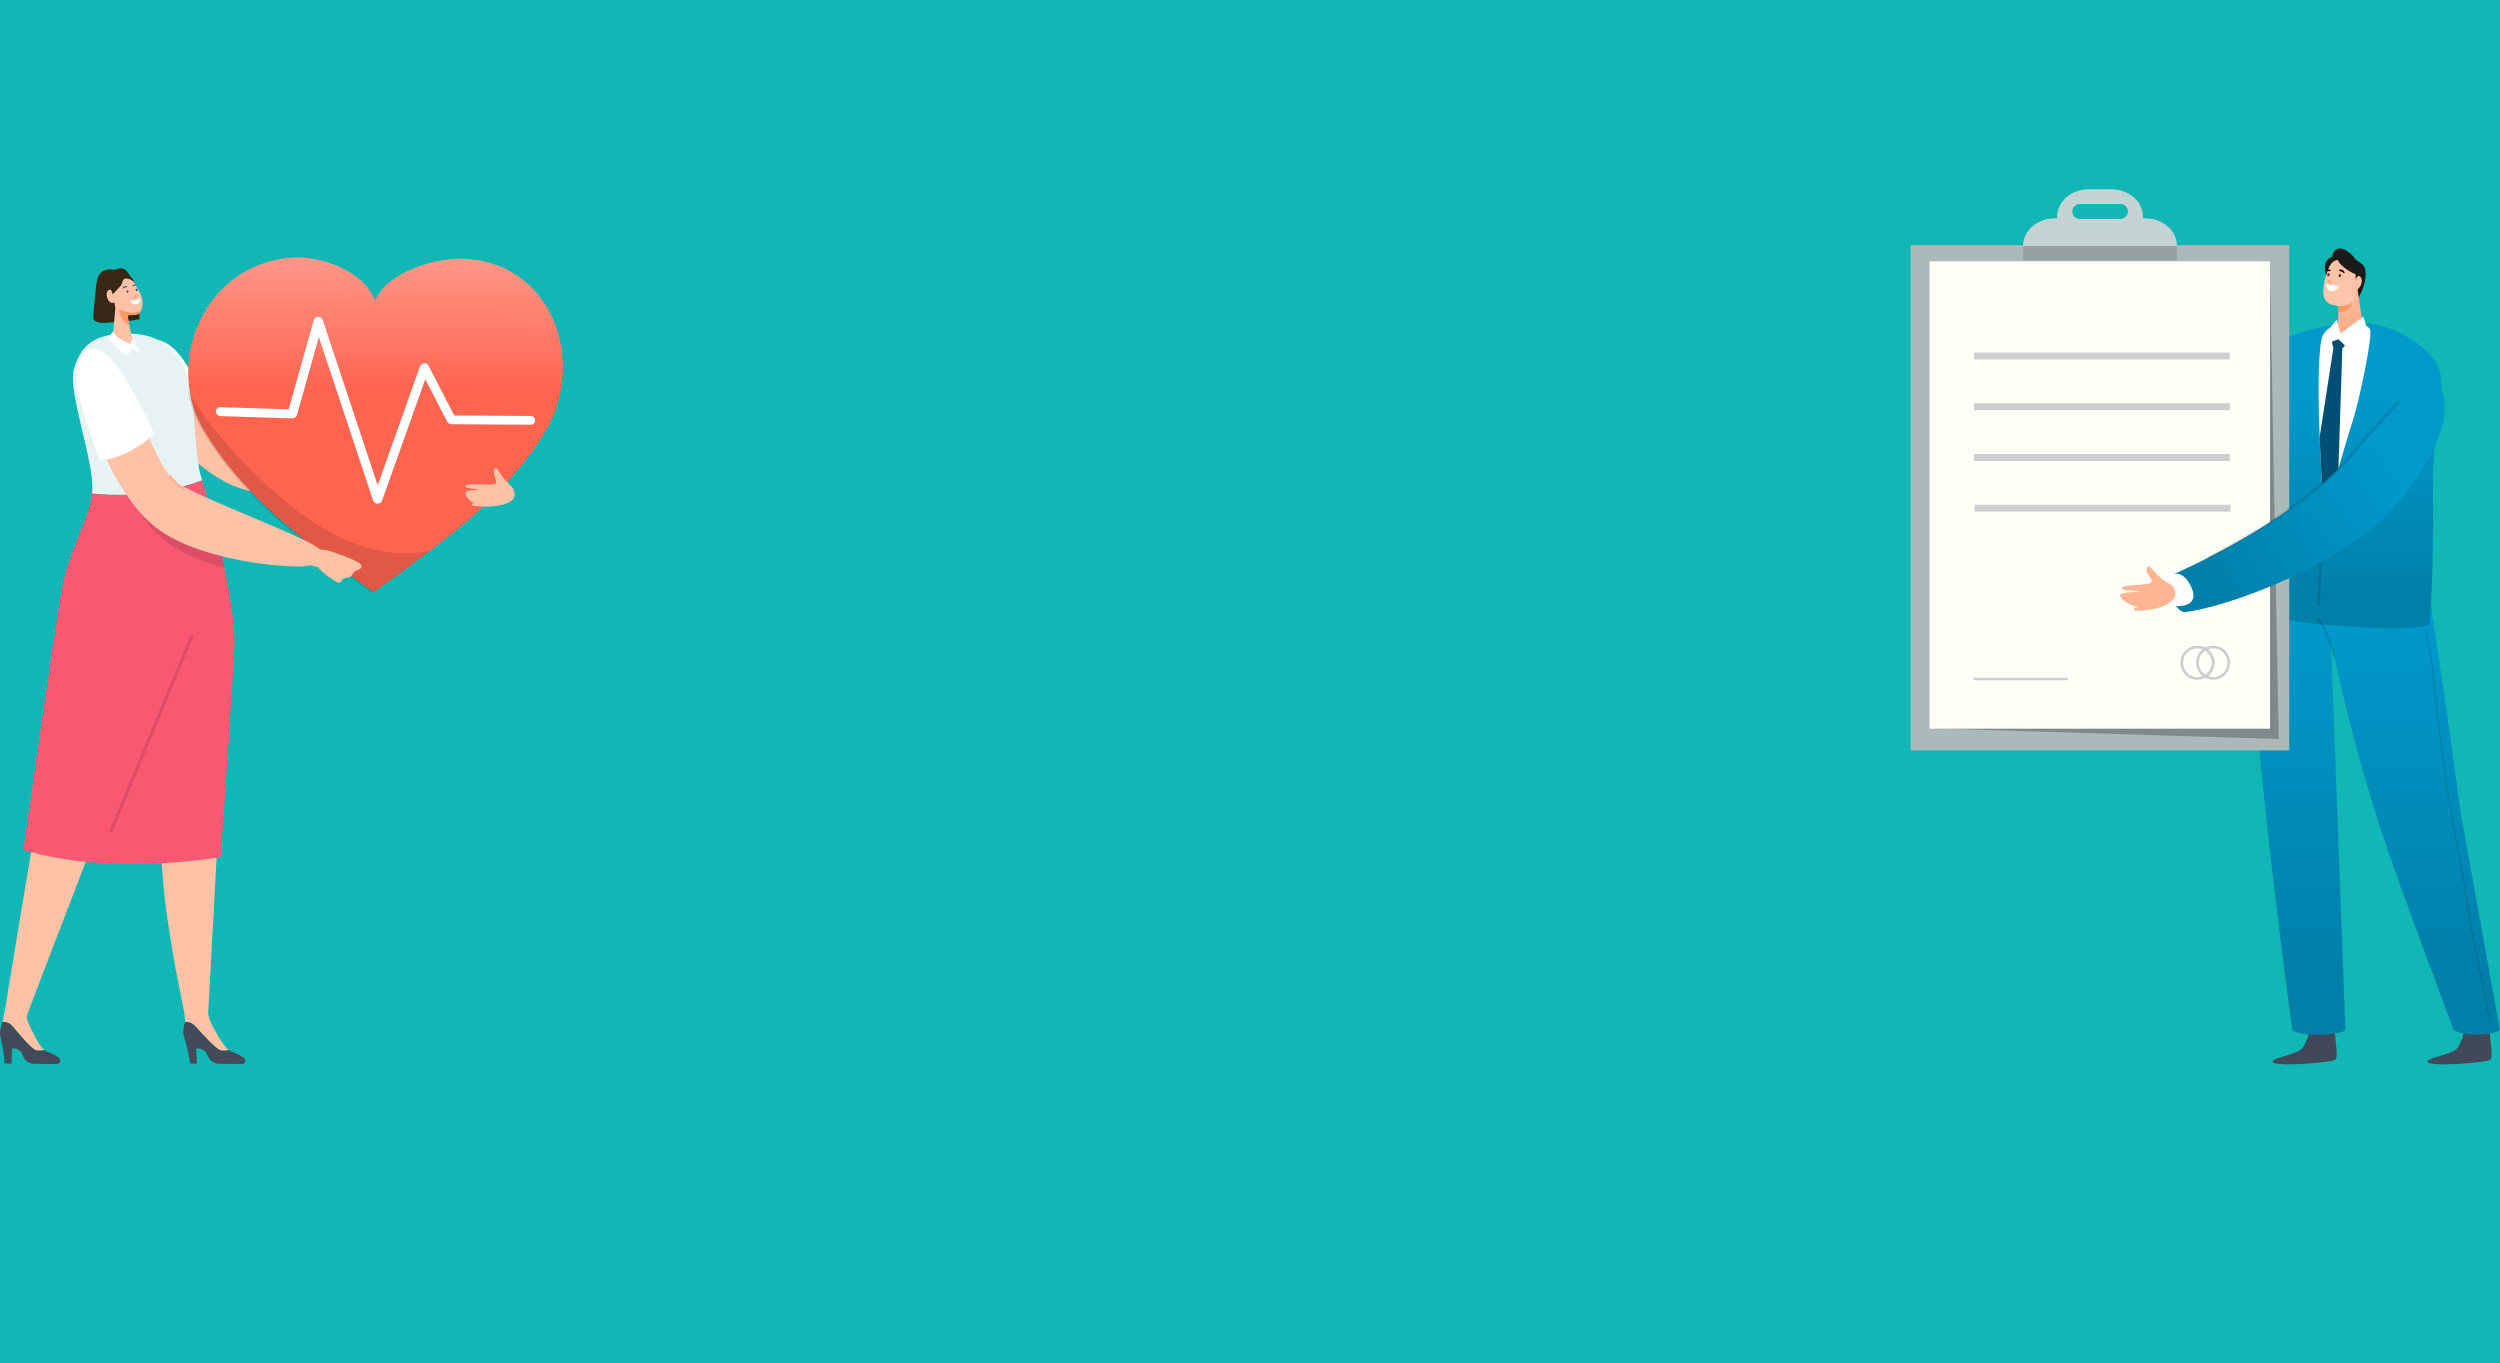
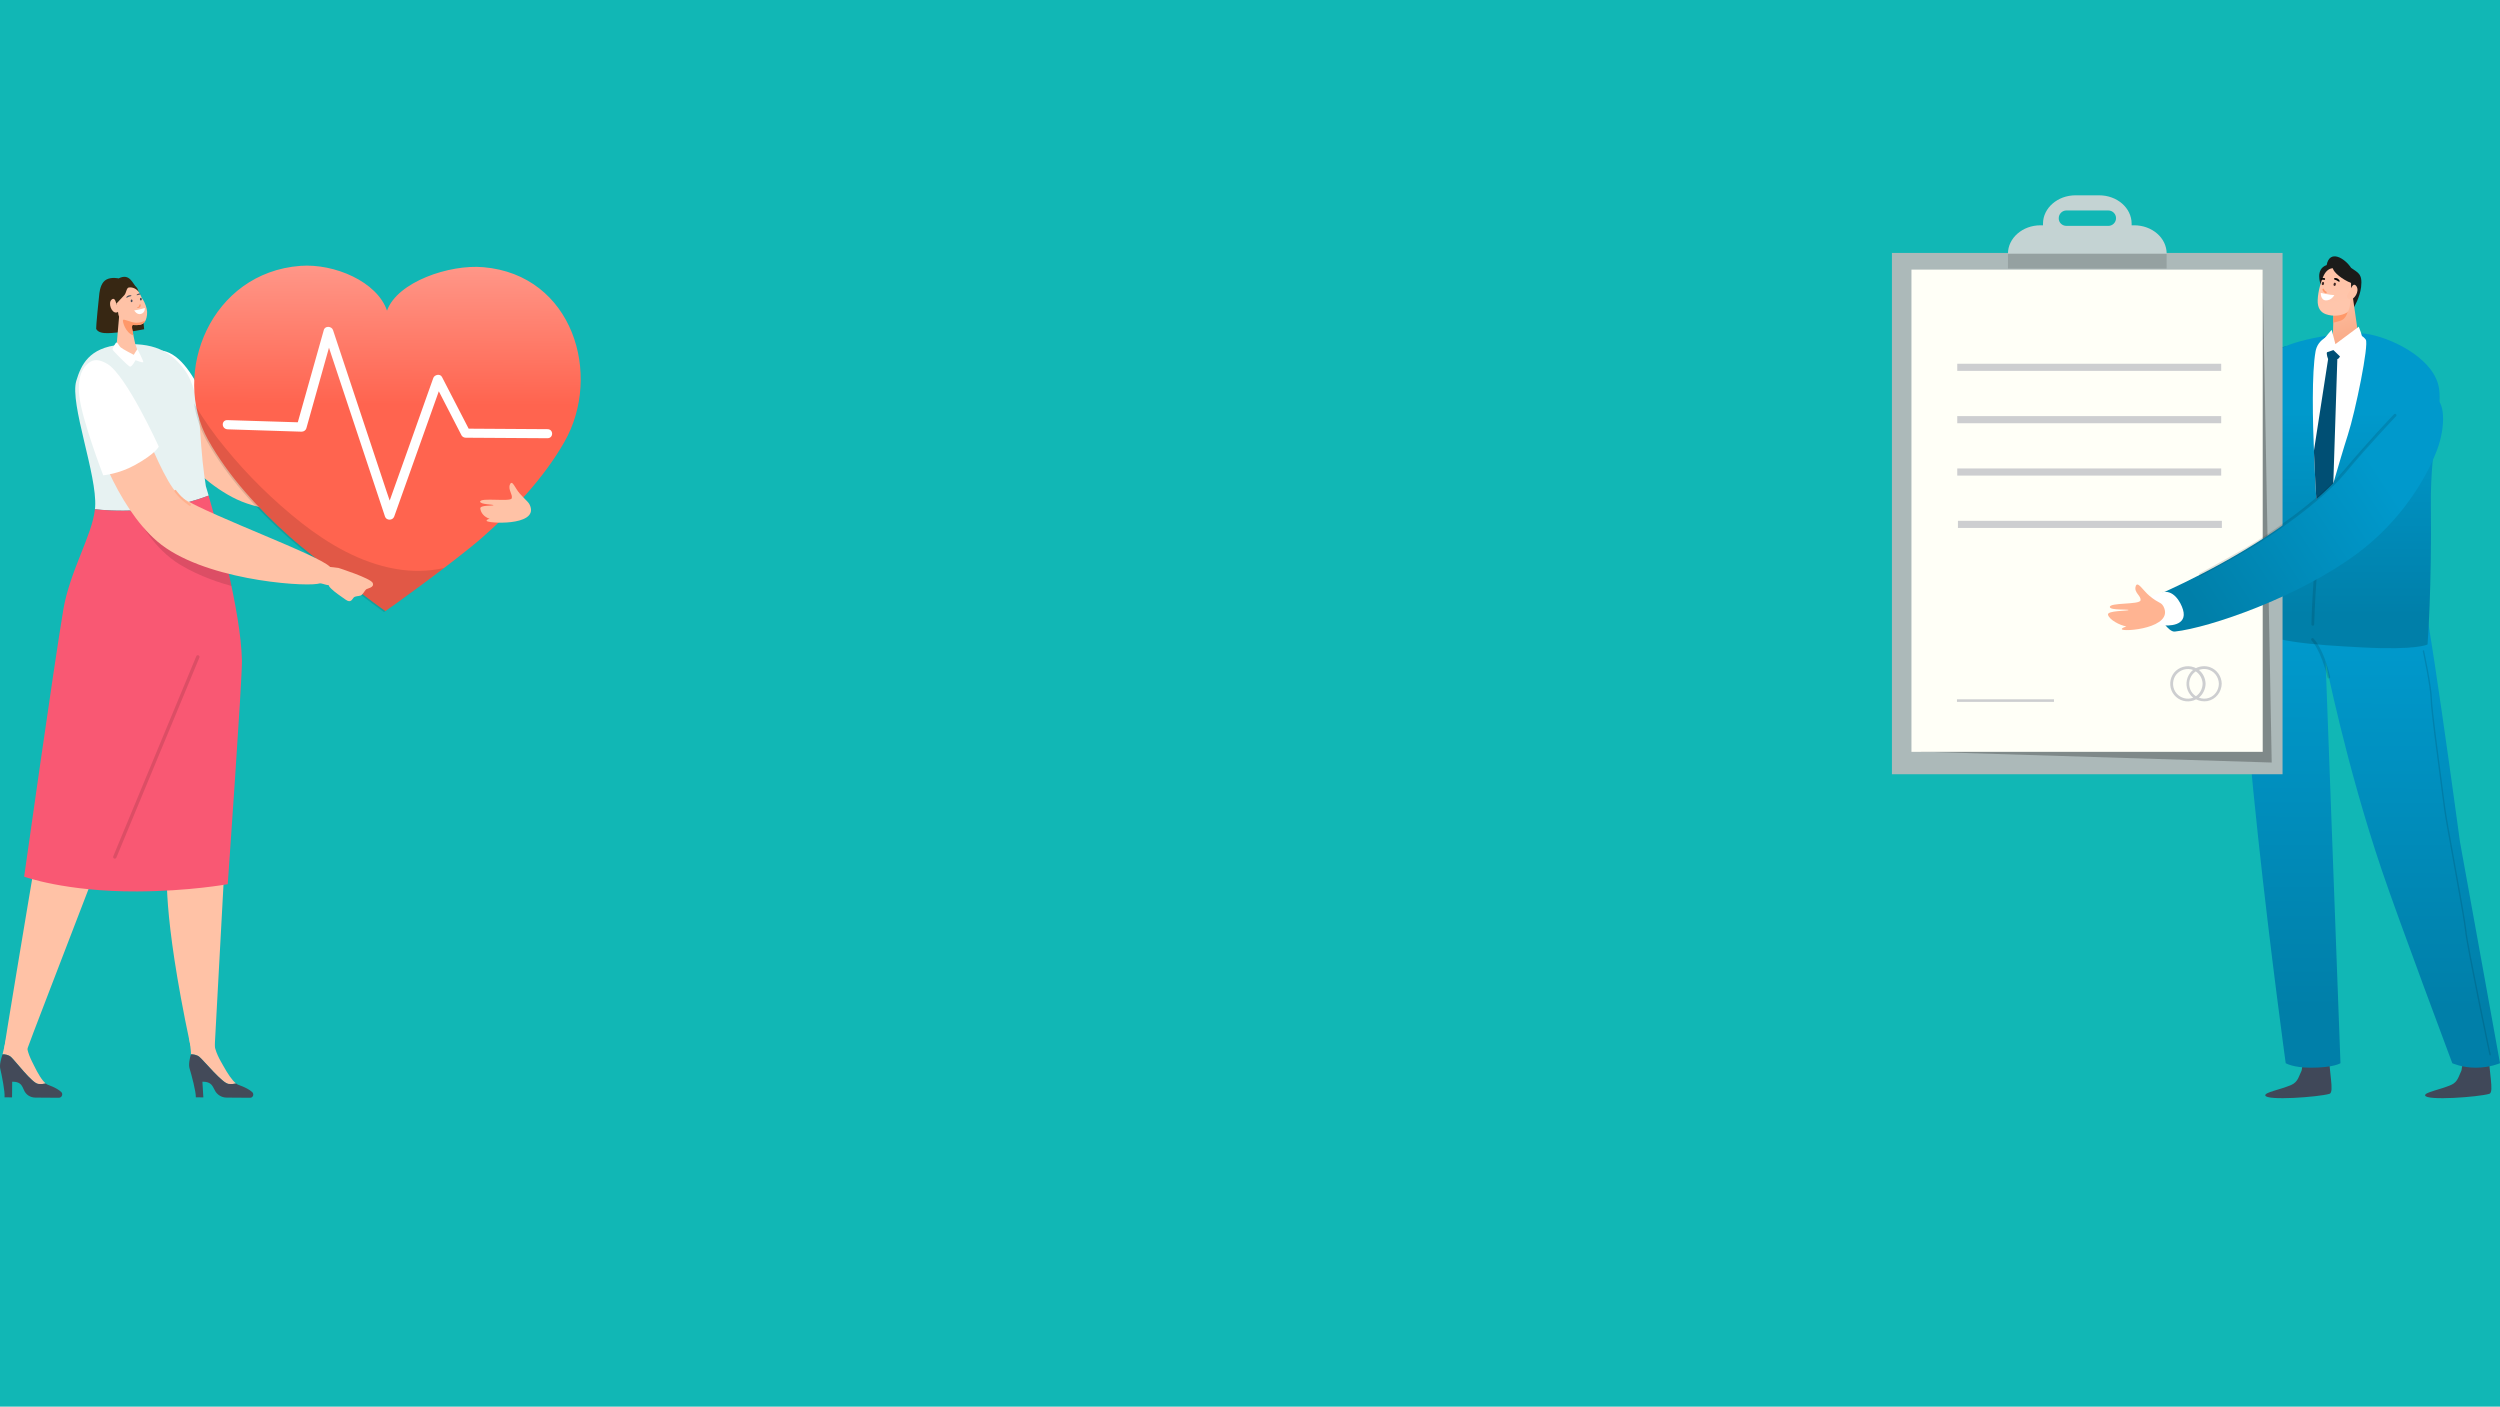
- <svg xmlns="http://www.w3.org/2000/svg" width="1981" height="1080" viewBox="0 0 1981 1080" fill="none">
+ <svg xmlns="http://www.w3.org/2000/svg" width="1920" height="1080" viewBox="0 0 1920 1080" fill="none">
  <g clip-path="url(#clip0_337_12710)">
-     <rect width="1981" height="1080" fill="#11B7B5" />
    <rect width="1920" height="1080" fill="#11B7B5" />
-     <rect width="2148" height="1080" fill="#11B7B5" />
+     <rect width="1920" height="1080" fill="#11B7B5" />
+     <rect width="1920" height="1080" fill="#11B7B5" />
    <path d="M91.098 213.824C91.098 213.824 85.907 212.599 81.909 214.598C77.91 216.597 76.782 221.885 76.33 225.11C75.879 228.334 73.589 252.066 73.847 252.582C76.717 258.161 89.002 254.872 92.614 255.323C96.225 255.775 110.703 252.873 110.703 252.873C110.703 252.873 108.124 223.594 104.899 220.724C101.707 217.887 99.772 209.471 91.098 213.824Z" fill="#372713" />
    <path d="M65.273 450.179C66.273 448.373 176.066 498.288 181.258 502.544C181.258 502.544 165.651 788.653 164.748 806.516C164.297 815.287 147.82 810.321 145.95 801.647C124.152 699.012 128.441 666.638 128.441 666.638C128.441 666.638 128.699 538.82 129.602 520.505C128.376 527.179 21.839 801.905 21.001 805.549C18.002 818.866 2.879 809.031 3.363 804.066C3.814 799.39 59.985 459.562 65.273 450.179Z" fill="#FFC2A6" />
    <path d="M105.385 283.28C105.385 283.28 87.07 273.768 83.266 267.803C83.266 267.803 77.655 273.413 77.3 274.768C76.945 276.122 99.775 292.502 99.775 292.502L107.352 286.892L114.607 288.73C114.607 288.73 112.995 278.927 108.932 274.381C104.869 269.834 104.225 269.544 104.225 269.544C104.225 269.544 105.418 275.187 105.547 277.089C105.643 278.605 105.385 283.28 105.385 283.28Z" fill="#B1D5DE" />
    <path d="M174.678 357.443L132.179 367.503C132.179 367.503 112.187 266.931 125.085 269.382C152.364 274.509 168.519 339.192 174.678 357.443Z" fill="white" />
    <path d="M107.785 268.136C127.242 262.762 169.669 340.194 191.947 346.485C218.116 353.909 304.906 360.747 315.037 367.148C322.142 371.676 323.959 375.59 308.964 382.341C296.414 388.015 222.267 402.606 181.88 383.554C144.033 365.706 111.836 317.564 102.861 300.573C95.594 286.858 97.559 270.961 107.785 268.136Z" fill="#FFC2A6" />
    <path d="M72.909 391.075C72.974 390.495 73.038 389.946 73.071 389.398C74.747 364.957 53.337 309.85 58.593 292.47C62.269 280.314 68.234 267.061 91.998 264.772C117.762 262.289 131.176 269.996 141.559 283.796C152.038 297.726 153.135 322.232 154.553 342.547C155.746 359.185 158.1 373.405 158.1 373.405C158.1 373.405 158.906 376.017 160.229 380.595C121.599 395.331 83.421 392.3 72.909 391.075Z" fill="#E7F2F2" />
    <path d="M230.773 204.177C256.785 202.245 289.622 216.282 297.22 238.559C305.204 216.41 345.252 202.889 371.264 205.207C440.029 211.131 462.822 288.008 433.462 339.389C417.623 367.075 394.959 391.156 370.234 412.919C349.502 431.076 296.19 469.45 295.932 469.321C295.803 469.45 242.877 430.432 222.274 412.017C197.807 390.126 175.4 365.659 159.819 337.844C131.102 286.077 162.008 209.328 230.773 204.177Z" fill="url(#paint0_linear_337_12710)" />
    <g opacity="0.12">
      <path d="M173.339 344.412C190.337 365.273 210.168 384.718 231.545 401.587C252.277 417.812 276.615 432.106 303.529 436.871C316.406 439.189 329.026 438.931 341.002 436.227C318.982 453.096 295.03 470.223 294.901 470.094C294.772 470.223 241.846 431.205 221.243 412.79C196.776 390.899 174.369 366.432 158.788 338.617C153.765 329.603 150.546 319.816 149.001 309.771C156.212 322.005 164.325 333.595 173.339 344.412Z" fill="black" />
    </g>
    <path d="M174.628 322.648C192.656 323.164 210.684 323.807 228.712 324.322C235.409 300.757 241.976 277.063 248.672 253.497C249.574 250.02 254.725 250.407 255.755 253.497C269.405 294.705 283.183 335.912 296.833 377.248C297.606 379.695 298.379 382.013 299.28 384.46C308.938 357.417 318.596 330.375 328.125 303.332C329.671 298.954 331.216 294.705 332.761 290.326C333.663 287.751 338.041 286.721 339.457 289.554C346.282 302.817 353.107 315.952 359.932 329.216C380.15 329.345 400.238 329.473 420.456 329.602C425.22 329.602 425.22 336.556 420.456 336.556C399.595 336.427 378.604 336.298 357.743 336.17C356.455 336.17 355.168 335.526 354.524 334.496C348.729 323.164 342.805 311.831 337.011 300.499C327.095 328.186 317.18 356.001 307.393 383.687C305.848 388.065 304.302 392.315 302.757 396.693C301.598 399.912 296.705 399.912 295.674 396.693C282.024 355.486 268.246 314.278 254.596 272.942C253.952 271.01 253.308 268.95 252.664 267.018C246.869 287.622 241.075 308.355 235.28 328.958C234.893 330.375 233.348 331.534 231.674 331.534C212.744 330.89 193.815 330.375 174.885 329.731C169.863 329.473 169.863 322.52 174.628 322.648Z" fill="white" />
    <path d="M48.566 468.526C53.596 438.506 70.686 411.55 72.911 391.074C83.423 392.3 121.601 395.331 160.198 380.595C166.55 402.553 185.123 469.558 185.8 507.446C186.058 522.021 174.902 679.053 174.902 679.053C174.902 679.053 145.268 684.47 105.317 684.631C50.114 684.857 18.546 673.281 18.546 673.281C18.546 673.281 41.053 513.476 48.566 468.526Z" fill="#F95873" />
    <path opacity="0.12" d="M177.777 450.019C170.683 448.148 153.884 443.054 138.406 433.735C118.124 421.514 107.226 399.878 107.226 399.878C127.637 417.097 158.946 428.157 173.908 432.735C175.262 438.411 176.552 444.182 177.777 450.019Z" fill="black" />
    <path d="M80.073 284.795C100.258 284.795 120.54 370.727 140.338 382.722C163.587 396.846 245.424 426.543 253.485 435.411C259.128 441.666 259.838 445.922 243.586 448.437C229.979 450.566 154.623 444.891 120.766 415.773C89.037 388.494 70.818 333.517 66.691 314.75C63.338 299.595 69.464 284.795 80.073 284.795Z" fill="#FFC2A6" />
    <path d="M259.998 436.185C259.998 436.185 284.73 444.085 286.245 447.696C287.761 451.34 282.118 451.791 281.086 452.726C280.054 453.661 278.635 456.757 276.926 457.37C275.217 457.982 272.735 457.692 271.574 458.982C270.381 460.304 269.446 463.399 265.415 460.53C261.384 457.692 257.225 454.919 254.258 452.017C250.066 447.922 255.677 450.437 250.421 449.083C245.23 447.728 241.812 446.955 240.748 443.408C239.684 439.861 243.069 435.056 249.841 435.185C253.71 435.282 259.998 436.185 259.998 436.185Z" fill="#FFC2A6" />
    <path d="M8.516 811.836C11.741 814.771 24.671 831.957 29.282 832.441C31.765 832.699 33.796 832.441 35.15 832.118C32.216 829.797 29.056 824.347 26.154 818.414C24.187 814.416 20.253 807.516 20.318 799.712L5.227 795.617C5.227 795.617 2.39 808.483 1.938 809.74C3.776 809.708 6.549 810.031 8.516 811.836Z" fill="#FFC2A6" />
    <path d="M1.971 809.74C3.777 809.708 6.55 810.031 8.517 811.836C11.742 814.771 24.672 831.957 29.283 832.441C31.766 832.699 33.797 832.441 35.151 832.118C35.7 832.57 36.28 832.924 36.796 833.118C42.245 835.085 45.309 837.02 47.017 838.632C48.694 840.244 47.501 843.114 45.18 843.082L27.026 842.953C23.253 842.92 19.835 840.695 18.416 837.213C17.739 835.536 16.901 833.892 16.03 832.924C13.741 830.377 9.356 830.796 9.356 830.796L9.259 842.791L3.487 842.759C3.971 838.632 1.294 825.411 0.198 820.8C-0.544 817.64 0.972 812.546 1.971 809.74Z" fill="#434A59" />
    <path d="M153.298 811.837C156.716 814.771 170.774 831.958 175.45 832.441C177.965 832.699 179.964 832.441 181.318 832.119C178.255 829.797 174.708 824.348 171.419 818.415C169.194 814.416 164.777 807.516 164.358 799.713L145.236 796.521C145.236 796.521 147.01 808.483 146.623 809.741C148.429 809.709 151.202 810.031 153.298 811.837Z" fill="#FFC2A6" />
    <path d="M146.619 809.74C148.425 809.708 151.198 810.031 153.294 811.836C156.712 814.771 170.771 831.957 175.446 832.441C177.961 832.699 179.96 832.441 181.315 832.118C181.895 832.57 182.475 832.924 183.024 833.118C188.602 835.085 191.794 837.02 193.6 838.632C195.406 840.244 194.374 843.114 192.052 843.082L173.898 842.953C170.126 842.92 166.547 840.695 164.902 837.213C164.096 835.536 163.161 833.892 162.258 832.924C159.807 830.377 155.454 830.796 155.454 830.796L156.164 842.791L150.392 842.759C150.618 838.632 147.071 825.411 145.652 820.8C144.588 817.64 145.781 812.546 146.619 809.74Z" fill="#434A59" />
    <path d="M91.514 242.619L89.547 265.255C89.289 269.318 98.866 280.346 105.605 275.509C107.572 274.09 105.38 268.351 103.832 264.03L100.059 246.489L91.514 242.619Z" fill="#FFC2A6" />
    <path d="M90.613 239.458C91.065 246.229 95.74 249.163 102.544 249.615C109.154 250.066 111.347 248.518 112.54 243.907C112.83 242.747 113.088 241.038 112.991 239.49C112.83 236.91 111.572 232.622 109.573 229.881C108.67 228.623 107.993 226.592 107.445 225.592C105.51 221.981 102.125 220.337 98.965 220.788C96.998 221.078 97.127 224.948 95.45 226.721C93.128 229.139 89.388 233.17 89.388 233.17C89.388 233.17 90.484 237.297 90.613 239.458Z" fill="#FFC2A6" />
    <path d="M94.455 245.778C93.939 246.875 96.422 255.774 102.452 257.58L101.452 251.615C101.291 250.712 101.613 249.551 102.516 249.615C107.933 249.97 110.384 249.035 111.738 246.133C110.513 246.746 107.643 247.971 104.548 247.874C100.42 247.745 95.003 244.618 94.455 245.778Z" fill="#FF9869" />
    <path d="M97.193 227.947C98.096 227.174 98.902 226.561 100.514 226.787C100.966 226.851 101.127 227.303 100.611 227.432C99.192 227.786 98.708 227.851 97.644 228.528C97.193 228.818 96.677 228.399 97.193 227.947Z" fill="#434A59" />
    <path d="M107.257 225.433C106.58 225.368 105.871 225.755 105.291 226.11C104.871 226.336 104.742 226.852 105.291 226.723C106.806 226.368 106.774 226.239 107.515 226.175C108.031 226.11 108.031 225.497 107.257 225.433Z" fill="#434A59" />
    <path d="M108.056 234.235C108.056 234.235 108.25 235.589 107.089 236.169C105.928 236.75 105.348 236.718 105.444 236.169C105.541 235.621 106.38 235.912 106.766 235.234C107.121 234.557 107.024 233.848 107.315 233.751C107.605 233.59 108.089 233.654 108.056 234.235Z" fill="#FF9869" />
    <path d="M100.355 231.043C100.355 231.623 100.677 232.074 101.064 232.074C101.451 232.074 101.773 231.623 101.773 231.043C101.773 230.462 101.451 230.011 101.064 230.011C100.677 230.011 100.355 230.494 100.355 231.043Z" fill="#434A59" />
    <path d="M107.478 229.754C107.478 230.334 107.8 230.785 108.187 230.785C108.574 230.785 108.896 230.334 108.896 229.754C108.896 229.173 108.574 228.722 108.187 228.722C107.8 228.722 107.478 229.173 107.478 229.754Z" fill="#434A59" />
    <path d="M89.836 234.33C89.449 233.621 89.191 232.847 88.966 232.041C88.546 230.558 87.579 228.43 85.677 230.139C82.871 232.621 85.515 240.457 89.385 240.038C92.287 239.715 90.803 236.136 89.836 234.33Z" fill="#FFC2A6" />
    <path d="M121.926 342.965C121.926 342.965 119.862 348.221 103.417 357.282C91.229 363.989 79.266 365.053 79.266 365.053C79.266 365.053 62.918 322.49 60.919 304.239C58.919 285.989 65.723 279.894 69.721 277.669C73.72 275.445 78.073 276.992 82.2 279.346C96.839 287.665 121.926 342.965 121.926 342.965Z" fill="white" />
    <path d="M145.851 388.558C146.109 388.558 146.367 388.429 146.528 388.204C146.786 387.849 146.689 387.333 146.335 387.075C138.338 381.529 135.371 376.66 135.339 376.628C135.113 376.241 134.63 376.112 134.243 376.338C133.856 376.563 133.727 377.047 133.953 377.434C134.082 377.627 137.113 382.625 145.4 388.397C145.529 388.526 145.69 388.558 145.851 388.558Z" fill="#FFB18E" />
    <path d="M111.225 236.556C111.225 236.556 106.968 237.91 103.067 238.394C103.067 238.394 105.13 242.134 108.387 241.07C111.644 240.006 111.225 236.556 111.225 236.556Z" fill="white" />
    <path d="M102.737 272.509C102.737 272.509 94.096 268.092 92.612 266.738C91.129 265.383 90.259 262.643 89.388 263.062C88.517 263.481 86.389 267.608 86.389 268.35C86.389 269.091 98.191 280.958 99.706 281.538C101.19 282.086 104.124 276.605 104.124 276.605C104.124 276.605 109.96 279.055 110.025 277.991C110.089 276.927 105.639 268.156 105.478 268.156C105.285 268.189 102.737 272.509 102.737 272.509Z" fill="white" />
    <path opacity="0.12" d="M88.162 659.449C88.678 659.449 89.162 659.159 89.355 658.643L153.135 504.964C153.393 504.319 153.103 503.546 152.426 503.288C151.781 503.03 151.007 503.32 150.749 503.997L86.969 657.676C86.711 658.321 87.001 659.095 87.678 659.353C87.84 659.417 88.001 659.449 88.162 659.449Z" fill="black" />
    <path d="M399.228 379.104C395.572 375.062 393.446 368.085 391.674 372.017C389.903 375.95 393.971 379.871 393.009 382.741C392.047 385.611 368.544 381.901 368.76 385.274C368.904 387.513 379.195 387.364 378.958 387.994C378.721 388.623 368.571 387.74 368.876 390.526C369.251 393.944 371.905 397.091 376.022 398.415C374.709 398.722 373.672 399.203 373.697 399.958C373.767 401.989 412.73 404.28 407.315 388.899C406.145 385.573 404.856 385.327 399.228 379.104Z" fill="#FFC2A6" />
-     <path d="M1820.81 833.175C1825.87 830.952 1826.52 826.444 1828.65 822.183C1828.81 821.905 1829.64 815.76 1829.64 815.266C1829.67 813.135 1835.79 807.516 1838.63 811.931C1844.25 820.608 1850.39 807.053 1850.08 810.665C1849.12 821.472 1854.06 838.856 1850.05 840.061C1841.5 842.562 1801.51 845.495 1800.74 841.296C1800.28 838.795 1812.04 837.004 1820.81 833.175Z" fill="#404859" />
-     <path d="M1943.56 833.175C1948.63 830.952 1949.27 826.444 1951.4 822.183C1951.56 821.905 1952.39 815.76 1952.39 815.266C1952.42 813.135 1958.54 807.516 1961.38 811.931C1967 820.608 1973.14 807.053 1972.83 810.665C1971.88 821.472 1976.82 838.856 1972.8 840.061C1964.25 842.562 1924.26 845.495 1923.49 841.296C1923.06 838.795 1934.82 837.004 1943.56 833.175Z" fill="#404859" />
-     <path d="M1917.92 436.957C1907.82 414.632 1831 385.7 1810.74 380.914C1809.26 403.393 1798.88 417.38 1786.63 441.619C1769.49 475.492 1816.42 816.535 1816.42 816.535C1816.42 816.535 1822.13 820.024 1835.63 819.993C1853.44 819.993 1858.48 816.535 1858.48 816.535L1847.05 508.099C1847.05 508.099 1862.77 587.361 1890.44 668.94C1903.03 706.147 1944.35 816.535 1944.35 816.535C1944.35 816.535 1951.79 819.993 1962.32 819.993C1973.37 819.993 1981 816.535 1981 816.535L1950.25 646.492C1950.22 646.492 1923.85 450.111 1917.92 436.957Z" fill="url(#paint1_linear_337_12710)" />
-     <path d="M1827.11 300.97C1814.36 354.636 1789.16 411.234 1756.65 438.283C1734.97 456.315 1658.43 474.966 1654.2 466.659C1650.96 460.299 1646.51 442.513 1646.51 442.513C1646.51 442.513 1719.94 406.911 1736.64 390.732C1762.21 365.937 1769.74 279.078 1815.29 266.295C1838.54 259.811 1829 293.066 1827.11 300.97Z" fill="#036D90" />
-     <path fill-rule="evenodd" clip-rule="evenodd" d="M1932.32 328.796C1930.26 343.854 1927.63 363.06 1927.92 388.046C1928.67 451.006 1925.36 494.914 1925.36 494.914C1925.36 494.914 1925.35 494.918 1925.33 494.926L1925.36 494.944C1925.36 494.944 1917.43 499.452 1875.43 497.229C1836.06 495.16 1804.23 493.153 1782.89 480.37C1782.89 478.282 1782.91 475.976 1782.95 473.602C1782.91 473.586 1782.89 473.577 1782.89 473.577C1782.89 473.577 1782.94 471.992 1783.03 469.1C1783.11 465.922 1783.22 462.789 1783.36 460.052C1785.06 416.494 1791.69 281.968 1809.42 269.538C1822.63 260.275 1863.02 254.223 1877.87 256.292C1895.9 258.793 1927.46 273.491 1933.48 295.043C1935.8 303.355 1934.33 314.1 1932.32 328.796Z" fill="url(#paint2_linear_337_12710)" />
-     <path d="M1655.71 454.587C1655.71 454.587 1657.84 459.713 1657.37 460.176C1656.91 460.639 1646.57 464.468 1642.61 466.845C1638.66 469.254 1629.71 457.767 1631.07 456.193C1632.42 454.587 1655.71 454.587 1655.71 454.587Z" fill="#FFB492" />
-     <path d="M1649.66 446.372C1649.66 446.372 1644.65 447.916 1641.13 447.607C1637.61 447.298 1630.2 446.588 1626.75 448.41C1625.76 448.935 1624.31 451.158 1622.73 452.424C1618.81 455.574 1614.61 459.032 1618.07 461.224C1619.71 462.274 1626.25 457.087 1629.03 457.179C1631.81 457.272 1641.97 458.908 1645.24 459.155C1648.51 459.402 1655.8 456.346 1655.83 454.863C1655.8 453.443 1649.66 446.372 1649.66 446.372Z" fill="#FFB492" />
-     <path d="M1629.06 477.56C1630.82 477.653 1632.15 475.955 1631.62 474.287C1631.13 472.651 1630.33 470.86 1629.18 470.551C1626.96 469.934 1626.16 471.972 1626.16 471.972C1626.16 471.972 1624.46 468.204 1622.98 468.019C1621.5 467.834 1620.57 468.482 1620.54 468.729C1620.51 468.976 1617.14 464.159 1615.51 464.561C1613.87 464.962 1613.93 469.038 1614.43 471.076C1614.86 472.743 1623.1 477.221 1629.06 477.56Z" fill="#FFB492" />
-     <path d="M1849.53 521.066C1849.62 521.066 1849.68 521.066 1849.78 521.036C1850.36 520.881 1850.7 520.325 1850.58 519.739C1845.17 497.538 1838.04 490.621 1837.76 490.343C1837.33 489.942 1836.65 489.942 1836.25 490.374C1835.85 490.806 1835.85 491.486 1836.28 491.887C1836.37 491.98 1843.29 498.804 1848.51 520.264C1848.6 520.727 1849.03 521.066 1849.53 521.066Z" fill="black" fill-opacity="0.12" />
-     <path d="M1973.37 810.574C1973.4 810.574 1973.43 810.574 1973.49 810.574C1973.77 810.513 1973.96 810.235 1973.9 809.926C1973.71 809.092 1956.27 726.124 1955.25 714.885C1954.66 708.586 1950.31 684.563 1946.11 661.343C1942.77 642.971 1939.62 625.587 1939 620.492C1938.67 617.59 1937.83 611.414 1936.78 603.602C1933.85 581.555 1928.94 544.657 1928.78 537.184C1928.6 527.149 1922.79 500.1 1922.73 499.823C1922.67 499.545 1922.39 499.359 1922.08 499.421C1921.81 499.483 1921.62 499.761 1921.68 500.07C1921.74 500.347 1927.55 527.304 1927.7 537.215C1927.83 544.78 1932.58 580.259 1935.7 603.756C1936.75 611.568 1937.55 617.744 1937.92 620.646C1938.54 625.772 1941.69 643.156 1945.03 661.559C1949.04 683.668 1953.58 708.74 1954.17 715.008C1955.18 726.309 1972.66 809.339 1972.85 810.173C1972.88 810.42 1973.12 810.574 1973.37 810.574Z" fill="black" fill-opacity="0.12" />
-     <path d="M1872.44 257.248C1872.44 257.248 1875.31 257.248 1877.91 260.83C1880.5 264.411 1870.03 315.853 1864.1 334.164C1858.14 352.505 1841.72 410.37 1841.72 410.37C1841.72 410.37 1833.5 303.07 1839.34 269.908C1840.76 261.849 1848.69 253.018 1872.44 257.248Z" fill="white" />
-     <path d="M1838.07 346.329L1849 275.712C1849 275.712 1847.3 271.883 1848.26 269.938C1849.22 267.993 1853.6 264.287 1856.91 267.715C1858.85 269.753 1858.7 271.667 1858.7 271.667C1858.7 271.667 1858.11 275.249 1856.07 275.836C1856.07 275.836 1854.1 338.795 1852.98 371.186C1847.21 391.04 1841.71 410.4 1841.71 410.4C1841.71 410.4 1839.37 379.831 1838.07 346.329Z" fill="#004F74" />
-     <path d="M1843.19 218.115C1843.19 218.115 1838.86 206.695 1847.86 203.58C1850.19 191.296 1861.79 198.26 1866.63 205.7C1871.69 209.42 1875.58 209.982 1874.33 220.494C1873.38 228.453 1868.75 236.196 1868.75 236.196C1868.75 236.196 1846.73 229.275 1843.19 218.115Z" fill="#1B1B1A" />
-     <path d="M1867.45 224.561L1872.72 261.112C1872.38 264.832 1857.28 271.84 1851.92 266.476C1851.31 265.914 1852.48 260.463 1852.74 254.407C1853.17 244.285 1853.17 231.655 1853.17 231.655L1867.45 224.561Z" fill="url(#paint3_linear_337_12710)" />
-     <path d="M1858.15 246.448C1863.99 244.674 1864.34 237.277 1864.34 237.277L1853.09 240.522C1853.05 242.771 1853 245.323 1852.96 247.875C1854.26 247.572 1855.99 247.097 1858.15 246.448Z" fill="#FF9869" />
-     <path d="M1866.59 217.337C1866.59 217.337 1867.19 237.797 1863.52 240.003C1859.15 242.599 1852.92 243.291 1847.25 241.301C1843.06 239.83 1840.76 236.24 1840.98 230.444C1841.28 222.917 1843.7 216.083 1845.22 212.449C1846.82 208.599 1849.46 206.134 1852.57 206.004C1853.35 209.291 1859.54 214.439 1866.59 217.337Z" fill="url(#paint4_linear_337_12710)" />
-     <path d="M1864.12 225.858C1864.77 225.079 1865.89 222.744 1866.33 221.835C1867.19 220.105 1868.71 216.991 1870.7 219.759C1873.55 223.782 1868.66 230.573 1865.81 230.011C1864.38 229.751 1862.52 227.805 1864.12 225.858Z" fill="#FFC2A6" />
-     <path d="M1854.39 217.165C1854.26 217.122 1853.78 216.992 1853.48 217.468C1853.26 217.857 1853.09 218.333 1853.13 218.809C1853.17 219.328 1853.69 219.717 1854.21 219.544C1854.91 219.371 1855.38 217.425 1854.39 217.165Z" fill="#402823" />
-     <path d="M1845.34 216.56C1845.21 216.517 1844.74 216.387 1844.43 216.863C1844.22 217.252 1844.04 217.728 1844.09 218.204C1844.13 218.723 1844.65 219.112 1845.17 218.939C1845.86 218.723 1846.34 216.819 1845.34 216.56Z" fill="#402823" />
-     <path d="M1853.82 213.704C1854.47 213.401 1855.59 213.574 1856.2 213.92C1856.85 214.266 1857.54 214.915 1857.8 215.651C1857.84 215.737 1857.89 215.824 1857.89 215.91C1857.93 216.083 1857.84 216.17 1857.71 216.256C1857.54 216.386 1857.32 216.429 1857.11 216.256C1856.2 215.564 1854.99 215.002 1853.91 214.699C1853.34 214.483 1853.39 213.747 1853.82 213.704Z" fill="black" />
-     <path d="M1843.83 213.749C1843.87 213.749 1843.92 213.705 1843.96 213.705C1844.31 213.662 1844.7 213.576 1845.13 213.532C1845.17 213.532 1845.17 213.532 1845.21 213.532C1845.21 213.532 1845.21 213.532 1845.26 213.532C1845.86 213.446 1846.43 213.532 1846.69 214.138C1846.73 214.224 1846.73 214.311 1846.69 214.354C1846.73 214.657 1846.51 214.96 1846.17 214.917C1845.39 214.83 1844.61 214.744 1843.79 214.744C1843.18 214.7 1843.27 213.792 1843.83 213.749Z" fill="black" />
-     <path d="M1843.36 224.949C1843.36 224.949 1850.11 226.55 1853.79 226.679C1853.79 226.679 1851.54 230.832 1847.3 230.702C1843.06 230.529 1843.36 224.949 1843.36 224.949Z" fill="white" />
-     <path d="M1847.29 225.21C1847.2 225.21 1847.11 225.21 1847.03 225.167C1844.91 224.345 1844.65 222.485 1844.65 222.398C1844.61 222.052 1844.87 221.706 1845.21 221.663C1845.56 221.62 1845.9 221.879 1845.95 222.225C1845.95 222.269 1846.16 223.393 1847.5 223.912C1847.85 224.042 1848.02 224.431 1847.89 224.777C1847.81 225.08 1847.55 225.21 1847.29 225.21Z" fill="#FF9869" />
-     <path d="M1872.53 250.918L1854.59 264.288L1851.72 253.326C1851.72 253.326 1847.43 258.205 1846.19 259.934C1844.21 262.651 1842.21 272.563 1842.21 272.563L1853.05 268.858L1862.22 277.689C1862.22 277.689 1874.26 261.602 1875.03 260.181C1875.8 258.73 1872.53 250.918 1872.53 250.918Z" fill="white" />
-     <path d="M1837.23 480.553C1837.82 480.553 1838.28 480.09 1838.31 479.503C1839.08 449.706 1842.76 410.862 1842.79 410.492C1842.85 409.905 1842.42 409.38 1841.8 409.318C1841.21 409.257 1840.69 409.689 1840.63 410.306C1840.6 410.708 1836.92 449.614 1836.15 479.472C1836.12 480.059 1836.61 480.553 1837.23 480.553Z" fill="black" fill-opacity="0.12" />
-     <path d="M1514 194.249H1814L1814 594.614H1514L1514 194.249Z" fill="#ACB9B9" />
-     <path d="M1628.08 173.032H1630.02L1630.02 171.778C1630.02 159.806 1641.2 150 1654.99 150H1673.12C1686.92 150 1698.09 159.692 1698.09 171.778L1698.09 173.032H1700.03C1713.83 173.032 1725 182.723 1725 194.81L1725 206.25H1603.11L1603.11 194.81C1603.11 182.838 1614.29 173.032 1628.08 173.032ZM1648.04 173.488H1680.19C1683.5 173.488 1686.12 170.751 1686.12 167.559C1686.12 164.252 1683.38 161.63 1680.19 161.63H1648.04C1644.73 161.63 1642.11 164.366 1642.11 167.559C1641.99 170.866 1644.73 173.488 1648.04 173.488Z" fill="#C4D3D3" />
-     <path opacity="0.24" d="M1603.11 194.847H1725L1725 206.249H1603.11L1603.11 194.847Z" fill="black" />
-     <path opacity="0.26" d="M1536.24 577.411H1540.73L1805.67 585.629L1798.65 207.068L1786.38 210.575L1536.24 577.411Z" fill="black" />
-     <path d="M1798.76 207.068H1529L1529 577.411H1798.76L1798.76 207.068Z" fill="#FFFFF7" />
-     <path d="M1766.88 279.356H1564.17L1564.17 284.835H1766.88L1766.88 279.356Z" fill="#CDCED0" />
-     <path d="M1766.88 319.567H1564.17L1564.17 325.046H1766.88L1766.88 319.567Z" fill="#CDCED0" />
-     <path d="M1766.88 359.779H1564.17L1564.17 365.258H1766.88L1766.88 359.779Z" fill="#CDCED0" />
-     <path d="M1767.4 399.992H1564.7L1564.7 405.471H1767.4L1767.4 399.992Z" fill="#CDCED0" />
-     <path d="M1638.46 537.063H1563.95L1563.95 539.036H1638.46L1638.46 537.063Z" fill="#CDCED0" />
-     <path d="M1758.42 512.455C1754.8 511.14 1750.86 511.469 1747.46 513.112C1746.91 512.893 1746.47 512.564 1745.93 512.455C1740.56 510.483 1734.31 512.236 1730.7 516.618C1727.19 521.001 1726.75 527.247 1729.6 532.068C1732.56 536.998 1738.26 539.518 1743.84 538.423C1745.16 538.204 1746.36 537.765 1747.57 537.108C1750.2 538.423 1753.27 538.971 1756.34 538.423C1762.69 537.217 1767.18 531.52 1767.29 525.055C1767.18 519.577 1763.79 514.427 1758.42 512.455ZM1745.16 535.903C1740.67 537.546 1735.63 536.122 1732.56 532.506C1729.49 528.89 1729.05 523.521 1731.46 519.358C1733.87 515.304 1738.8 513.112 1743.41 513.989C1744.06 514.098 1744.61 514.318 1745.27 514.537C1744.5 515.194 1743.73 515.851 1743.19 516.618C1739.68 521.001 1739.24 527.247 1742.09 532.068C1742.97 533.492 1744.06 534.807 1745.38 535.793C1745.27 535.903 1745.16 535.903 1745.16 535.903ZM1752.61 525.165C1752.5 529 1750.64 532.616 1747.46 534.697C1746.58 534.15 1745.71 533.383 1744.94 532.506C1741.87 528.89 1741.43 523.521 1743.84 519.358C1744.72 517.824 1745.93 516.618 1747.35 515.632C1750.64 517.824 1752.5 521.33 1752.61 525.165ZM1757.65 535.903C1755.02 536.889 1752.28 536.779 1749.76 535.793C1752.83 533.273 1754.8 529.328 1754.91 525.165C1754.8 521.001 1752.94 517.057 1749.76 514.537C1751.73 513.77 1753.92 513.551 1756.01 513.989C1761.38 515.084 1764.99 519.796 1765.1 525.165C1764.99 529.986 1762.14 534.259 1757.65 535.903Z" fill="#CDCED0" />
-     <path d="M1929.34 305.008C1900.24 300.349 1884.54 347.767 1831.52 390.41C1790.2 423.633 1737.75 448.262 1718.83 456.616C1714.87 458.354 1713.25 463.144 1715.36 466.931C1719.57 474.616 1726.49 485.588 1731.26 485.048C1758.05 482.065 1826.58 458.503 1871.59 424.936C1904.6 400.323 1924.39 367.68 1932.84 345.069C1939.05 328.389 1939.54 306.675 1929.34 305.008Z" fill="url(#paint5_linear_337_12710)" />
-     <path d="M1712.84 458.24C1713.65 457.674 1719.25 455.677 1720.43 455.233C1729.84 451.737 1735.8 462.375 1737.53 468.179C1741.34 480.888 1726.06 480.881 1721.11 480.135C1717.94 480.253 1712.48 475.229 1710.61 472.54C1707.48 467.982 1707.68 460.105 1712.84 458.24Z" fill="white" />
-     <path d="M1711.8 457.615C1706.91 453.612 1702.52 445.595 1701.18 450.372C1699.73 455.21 1705.66 457.649 1704.9 461.079C1704.31 464.572 1680.61 462.564 1681.38 466.306C1681.85 468.821 1695.92 467.79 1695.67 468.525C1695.41 469.259 1679.1 468.848 1679.93 472.1C1680.95 476.027 1688.99 480.209 1694.02 481.086C1692.6 481.632 1690.45 482.347 1690.56 483.206C1690.97 485.598 1731.29 482.57 1722.51 465.68C1720.45 462.117 1719.32 463.834 1711.8 457.615Z" fill="#FFB492" />
-     <path d="M1750.06 441.803C1750.36 442.269 1750.98 442.42 1751.48 442.167C1751.68 442.075 1771.5 431.434 1787.89 421.901C1803.93 412.588 1843.23 385.967 1862.35 363.133C1881 340.826 1900.98 319.866 1901.16 319.636C1901.59 319.212 1901.57 318.518 1901.12 318.112C1900.7 317.688 1900.01 317.699 1899.6 318.15C1899.4 318.353 1879.36 339.39 1860.67 361.757C1841.75 384.387 1802.72 410.796 1786.8 420.067C1770.42 429.557 1750.62 440.181 1750.44 440.3C1749.92 440.569 1749.73 441.244 1750 441.769C1750.03 441.752 1750.04 441.778 1750.06 441.803Z" fill="black" fill-opacity="0.12" />
+     <path d="M1759.81 833.175C1764.87 830.952 1765.52 826.444 1767.65 822.183C1767.81 821.905 1768.64 815.76 1768.64 815.266C1768.67 813.135 1774.79 807.516 1777.63 811.931C1783.25 820.608 1789.39 807.053 1789.08 810.665C1788.12 821.472 1793.06 838.856 1789.05 840.061C1780.5 842.562 1740.51 845.495 1739.74 841.296C1739.28 838.795 1751.04 837.004 1759.81 833.175Z" fill="#404859" />
+     <path d="M1882.56 833.175C1887.63 830.952 1888.27 826.444 1890.4 822.183C1890.56 821.905 1891.39 815.76 1891.39 815.266C1891.42 813.135 1897.54 807.516 1900.38 811.931C1906 820.608 1912.14 807.053 1911.83 810.665C1910.88 821.472 1915.82 838.856 1911.8 840.061C1903.25 842.562 1863.26 845.495 1862.49 841.296C1862.06 838.795 1873.82 837.004 1882.56 833.175Z" fill="#404859" />
+     <path d="M1856.92 436.957C1846.82 414.632 1770 385.7 1749.74 380.914C1748.26 403.393 1737.88 417.38 1725.63 441.619C1708.49 475.492 1755.42 816.535 1755.42 816.535C1755.42 816.535 1761.13 820.024 1774.63 819.993C1792.44 819.993 1797.48 816.535 1797.48 816.535L1786.05 508.099C1786.05 508.099 1801.77 587.361 1829.44 668.94C1842.03 706.147 1883.35 816.535 1883.35 816.535C1883.35 816.535 1890.79 819.993 1901.32 819.993C1912.37 819.993 1920 816.535 1920 816.535L1889.25 646.492C1889.22 646.492 1862.85 450.111 1856.92 436.957Z" fill="url(#paint1_linear_337_12710)" />
+     <path d="M1766.11 300.97C1753.36 354.636 1728.16 411.234 1695.65 438.283C1673.97 456.315 1597.43 474.966 1593.2 466.659C1589.96 460.299 1585.51 442.513 1585.51 442.513C1585.51 442.513 1658.94 406.911 1675.64 390.732C1701.21 365.937 1708.74 279.078 1754.29 266.295C1777.54 259.811 1768 293.066 1766.11 300.97Z" fill="#036D90" />
+     <path fill-rule="evenodd" clip-rule="evenodd" d="M1871.32 328.796C1869.26 343.854 1866.63 363.06 1866.92 388.046C1867.67 451.006 1864.36 494.914 1864.36 494.914C1864.36 494.914 1864.35 494.918 1864.33 494.926L1864.36 494.944C1864.36 494.944 1856.43 499.452 1814.43 497.229C1775.06 495.16 1743.23 493.153 1721.89 480.37C1721.89 478.282 1721.91 475.976 1721.95 473.602C1721.91 473.586 1721.89 473.577 1721.89 473.577C1721.89 473.577 1721.94 471.992 1722.03 469.1C1722.11 465.922 1722.22 462.789 1722.36 460.052C1724.06 416.494 1730.69 281.968 1748.42 269.538C1761.63 260.275 1802.02 254.223 1816.87 256.292C1834.9 258.793 1866.46 273.491 1872.48 295.043C1874.8 303.355 1873.33 314.1 1871.32 328.796Z" fill="url(#paint2_linear_337_12710)" />
+     <path d="M1594.71 454.587C1594.71 454.587 1596.84 459.713 1596.37 460.176C1595.91 460.639 1585.57 464.468 1581.61 466.845C1577.66 469.254 1568.71 457.767 1570.07 456.193C1571.42 454.587 1594.71 454.587 1594.71 454.587Z" fill="#FFB492" />
+     <path d="M1588.66 446.372C1588.66 446.372 1583.65 447.916 1580.13 447.607C1576.61 447.298 1569.2 446.588 1565.75 448.41C1564.76 448.935 1563.31 451.158 1561.73 452.424C1557.81 455.574 1553.61 459.032 1557.07 461.224C1558.71 462.274 1565.25 457.087 1568.03 457.179C1570.81 457.272 1580.97 458.908 1584.24 459.155C1587.51 459.402 1594.8 456.346 1594.83 454.863C1594.8 453.443 1588.66 446.372 1588.66 446.372Z" fill="#FFB492" />
+     <path d="M1568.06 477.56C1569.82 477.653 1571.15 475.955 1570.62 474.287C1570.13 472.651 1569.33 470.86 1568.18 470.551C1565.96 469.934 1565.16 471.972 1565.16 471.972C1565.16 471.972 1563.46 468.204 1561.98 468.019C1560.5 467.834 1559.57 468.482 1559.54 468.729C1559.51 468.976 1556.14 464.159 1554.51 464.561C1552.87 464.962 1552.93 469.038 1553.43 471.076C1553.86 472.743 1562.1 477.221 1568.06 477.56Z" fill="#FFB492" />
+     <path d="M1788.53 521.066C1788.62 521.066 1788.68 521.066 1788.78 521.036C1789.36 520.881 1789.7 520.325 1789.58 519.739C1784.17 497.538 1777.04 490.621 1776.76 490.343C1776.33 489.942 1775.65 489.942 1775.25 490.374C1774.85 490.806 1774.85 491.486 1775.28 491.887C1775.37 491.98 1782.29 498.804 1787.51 520.264C1787.6 520.727 1788.03 521.066 1788.53 521.066Z" fill="black" fill-opacity="0.12" />
+     <path d="M1912.37 810.574C1912.4 810.574 1912.43 810.574 1912.49 810.574C1912.77 810.513 1912.96 810.235 1912.9 809.926C1912.71 809.092 1895.27 726.124 1894.25 714.885C1893.66 708.586 1889.31 684.563 1885.11 661.343C1881.77 642.971 1878.62 625.587 1878 620.492C1877.67 617.59 1876.83 611.414 1875.78 603.602C1872.85 581.555 1867.94 544.657 1867.78 537.184C1867.6 527.149 1861.79 500.1 1861.73 499.823C1861.67 499.545 1861.39 499.359 1861.08 499.421C1860.81 499.483 1860.62 499.761 1860.68 500.07C1860.74 500.347 1866.55 527.304 1866.7 537.215C1866.83 544.78 1871.58 580.259 1874.7 603.756C1875.75 611.568 1876.55 617.744 1876.92 620.646C1877.54 625.772 1880.69 643.156 1884.03 661.559C1888.04 683.668 1892.58 708.74 1893.17 715.008C1894.18 726.309 1911.66 809.339 1911.85 810.173C1911.88 810.42 1912.12 810.574 1912.37 810.574Z" fill="black" fill-opacity="0.12" />
+     <path d="M1811.44 257.248C1811.44 257.248 1814.31 257.248 1816.91 260.83C1819.5 264.411 1809.03 315.853 1803.1 334.164C1797.14 352.505 1780.72 410.37 1780.72 410.37C1780.72 410.37 1772.5 303.07 1778.34 269.908C1779.76 261.849 1787.69 253.018 1811.44 257.248Z" fill="white" />
+     <path d="M1777.07 346.329L1788 275.712C1788 275.712 1786.3 271.883 1787.26 269.938C1788.22 267.993 1792.6 264.287 1795.91 267.715C1797.85 269.753 1797.7 271.667 1797.7 271.667C1797.7 271.667 1797.11 275.249 1795.07 275.836C1795.07 275.836 1793.1 338.795 1791.98 371.186C1786.21 391.04 1780.71 410.4 1780.71 410.4C1780.71 410.4 1778.37 379.831 1777.07 346.329Z" fill="#004F74" />
+     <path d="M1782.19 218.115C1782.19 218.115 1777.86 206.695 1786.86 203.58C1789.19 191.296 1800.79 198.26 1805.63 205.7C1810.69 209.42 1814.58 209.982 1813.33 220.494C1812.38 228.453 1807.75 236.196 1807.75 236.196C1807.75 236.196 1785.73 229.275 1782.19 218.115Z" fill="#1B1B1A" />
+     <path d="M1806.45 224.561L1811.72 261.112C1811.38 264.832 1796.28 271.84 1790.92 266.476C1790.31 265.914 1791.48 260.463 1791.74 254.407C1792.17 244.285 1792.17 231.655 1792.17 231.655L1806.45 224.561Z" fill="url(#paint3_linear_337_12710)" />
+     <path d="M1797.15 246.448C1802.99 244.674 1803.34 237.277 1803.34 237.277L1792.09 240.522C1792.05 242.771 1792 245.323 1791.96 247.875C1793.26 247.572 1794.99 247.097 1797.15 246.448Z" fill="#FF9869" />
+     <path d="M1805.59 217.337C1805.59 217.337 1806.19 237.797 1802.52 240.003C1798.15 242.599 1791.92 243.291 1786.25 241.301C1782.06 239.83 1779.76 236.24 1779.98 230.444C1780.28 222.917 1782.7 216.083 1784.22 212.449C1785.82 208.599 1788.46 206.134 1791.57 206.004C1792.35 209.291 1798.54 214.439 1805.59 217.337Z" fill="url(#paint4_linear_337_12710)" />
+     <path d="M1803.12 225.858C1803.77 225.079 1804.89 222.744 1805.33 221.835C1806.19 220.105 1807.71 216.991 1809.7 219.759C1812.55 223.782 1807.66 230.573 1804.81 230.011C1803.38 229.751 1801.52 227.805 1803.12 225.858Z" fill="#FFC2A6" />
+     <path d="M1793.39 217.165C1793.26 217.122 1792.78 216.992 1792.48 217.468C1792.26 217.857 1792.09 218.333 1792.13 218.809C1792.17 219.328 1792.69 219.717 1793.21 219.544C1793.91 219.371 1794.38 217.425 1793.39 217.165Z" fill="#402823" />
+     <path d="M1784.34 216.56C1784.21 216.517 1783.74 216.387 1783.43 216.863C1783.22 217.252 1783.04 217.728 1783.09 218.204C1783.13 218.723 1783.65 219.112 1784.17 218.939C1784.86 218.723 1785.34 216.819 1784.34 216.56Z" fill="#402823" />
+     <path d="M1792.82 213.704C1793.47 213.401 1794.59 213.574 1795.2 213.92C1795.85 214.266 1796.54 214.915 1796.8 215.651C1796.84 215.737 1796.89 215.824 1796.89 215.91C1796.93 216.083 1796.84 216.17 1796.71 216.256C1796.54 216.386 1796.32 216.429 1796.11 216.256C1795.2 215.564 1793.99 215.002 1792.91 214.699C1792.34 214.483 1792.39 213.747 1792.82 213.704Z" fill="black" />
+     <path d="M1782.83 213.749C1782.87 213.749 1782.92 213.705 1782.96 213.705C1783.31 213.662 1783.7 213.576 1784.13 213.532C1784.17 213.532 1784.17 213.532 1784.21 213.532C1784.21 213.532 1784.21 213.532 1784.26 213.532C1784.86 213.446 1785.43 213.532 1785.69 214.138C1785.73 214.224 1785.73 214.311 1785.69 214.354C1785.73 214.657 1785.51 214.96 1785.17 214.917C1784.39 214.83 1783.61 214.744 1782.79 214.744C1782.18 214.7 1782.27 213.792 1782.83 213.749Z" fill="black" />
+     <path d="M1782.36 224.949C1782.36 224.949 1789.11 226.55 1792.79 226.679C1792.79 226.679 1790.54 230.832 1786.3 230.702C1782.06 230.529 1782.36 224.949 1782.36 224.949Z" fill="white" />
+     <path d="M1786.29 225.21C1786.2 225.21 1786.11 225.21 1786.03 225.167C1783.91 224.345 1783.65 222.485 1783.65 222.398C1783.61 222.052 1783.87 221.706 1784.21 221.663C1784.56 221.62 1784.9 221.879 1784.95 222.225C1784.95 222.269 1785.16 223.393 1786.5 223.912C1786.85 224.042 1787.02 224.431 1786.89 224.777C1786.81 225.08 1786.55 225.21 1786.29 225.21Z" fill="#FF9869" />
+     <path d="M1811.53 250.918L1793.59 264.288L1790.72 253.326C1790.72 253.326 1786.43 258.205 1785.19 259.934C1783.21 262.651 1781.21 272.563 1781.21 272.563L1792.05 268.858L1801.22 277.689C1801.22 277.689 1813.26 261.602 1814.03 260.181C1814.8 258.73 1811.53 250.918 1811.53 250.918Z" fill="white" />
+     <path d="M1776.23 480.553C1776.82 480.553 1777.28 480.09 1777.31 479.503C1778.08 449.706 1781.76 410.862 1781.79 410.492C1781.85 409.905 1781.42 409.38 1780.8 409.318C1780.21 409.257 1779.69 409.689 1779.63 410.306C1779.6 410.708 1775.92 449.614 1775.15 479.472C1775.12 480.059 1775.61 480.553 1776.23 480.553Z" fill="black" fill-opacity="0.12" />
+     <path d="M1453 194.249H1753L1753 594.614H1453L1453 194.249Z" fill="#ACB9B9" />
+     <path d="M1567.08 173.032H1569.02L1569.02 171.778C1569.02 159.806 1580.2 150 1593.99 150H1612.12C1625.92 150 1637.09 159.692 1637.09 171.778L1637.09 173.032H1639.03C1652.83 173.032 1664 182.723 1664 194.81L1664 206.25H1542.11L1542.11 194.81C1542.11 182.838 1553.29 173.032 1567.08 173.032ZM1587.04 173.488H1619.19C1622.5 173.488 1625.12 170.751 1625.12 167.559C1625.12 164.252 1622.38 161.63 1619.19 161.63H1587.04C1583.73 161.63 1581.11 164.366 1581.11 167.559C1580.99 170.866 1583.73 173.488 1587.04 173.488Z" fill="#C4D3D3" />
+     <path opacity="0.24" d="M1542.11 194.847H1664L1664 206.249H1542.11L1542.11 194.847Z" fill="black" />
+     <path opacity="0.26" d="M1475.24 577.411H1479.73L1744.67 585.629L1737.65 207.068L1725.38 210.575L1475.24 577.411Z" fill="black" />
+     <path d="M1737.76 207.068H1468L1468 577.411H1737.76L1737.76 207.068Z" fill="#FFFFF7" />
+     <path d="M1705.88 279.356H1503.17L1503.17 284.835H1705.88L1705.88 279.356Z" fill="#CDCED0" />
+     <path d="M1705.88 319.567H1503.17L1503.17 325.046H1705.88L1705.88 319.567Z" fill="#CDCED0" />
+     <path d="M1705.88 359.779H1503.17L1503.17 365.258H1705.88L1705.88 359.779Z" fill="#CDCED0" />
+     <path d="M1706.4 399.992H1503.7L1503.7 405.471H1706.4L1706.4 399.992Z" fill="#CDCED0" />
+     <path d="M1577.46 537.063H1502.95L1502.95 539.036H1577.46L1577.46 537.063Z" fill="#CDCED0" />
+     <path d="M1697.42 512.455C1693.8 511.14 1689.86 511.469 1686.46 513.112C1685.91 512.893 1685.47 512.564 1684.93 512.455C1679.56 510.483 1673.31 512.236 1669.7 516.618C1666.19 521.001 1665.75 527.247 1668.6 532.068C1671.56 536.998 1677.26 539.518 1682.84 538.423C1684.16 538.204 1685.36 537.765 1686.57 537.108C1689.2 538.423 1692.27 538.971 1695.34 538.423C1701.69 537.217 1706.18 531.52 1706.29 525.055C1706.18 519.577 1702.79 514.427 1697.42 512.455ZM1684.16 535.903C1679.67 537.546 1674.63 536.122 1671.56 532.506C1668.49 528.89 1668.05 523.521 1670.46 519.358C1672.87 515.304 1677.8 513.112 1682.41 513.989C1683.06 514.098 1683.61 514.318 1684.27 514.537C1683.5 515.194 1682.73 515.851 1682.19 516.618C1678.68 521.001 1678.24 527.247 1681.09 532.068C1681.97 533.492 1683.06 534.807 1684.38 535.793C1684.27 535.903 1684.16 535.903 1684.16 535.903ZM1691.61 525.165C1691.5 529 1689.64 532.616 1686.46 534.697C1685.58 534.15 1684.71 533.383 1683.94 532.506C1680.87 528.89 1680.43 523.521 1682.84 519.358C1683.72 517.824 1684.93 516.618 1686.35 515.632C1689.64 517.824 1691.5 521.33 1691.61 525.165ZM1696.65 535.903C1694.02 536.889 1691.28 536.779 1688.76 535.793C1691.83 533.273 1693.8 529.328 1693.91 525.165C1693.8 521.001 1691.94 517.057 1688.76 514.537C1690.73 513.77 1692.92 513.551 1695.01 513.989C1700.38 515.084 1703.99 519.796 1704.1 525.165C1703.99 529.986 1701.14 534.259 1696.65 535.903Z" fill="#CDCED0" />
+     <path d="M1868.34 305.008C1839.24 300.349 1823.54 347.767 1770.52 390.41C1729.2 423.633 1676.75 448.262 1657.83 456.616C1653.87 458.354 1652.25 463.144 1654.36 466.931C1658.57 474.616 1665.49 485.588 1670.26 485.048C1697.05 482.065 1765.58 458.503 1810.59 424.936C1843.6 400.323 1863.39 367.68 1871.84 345.069C1878.05 328.389 1878.54 306.675 1868.34 305.008Z" fill="url(#paint5_linear_337_12710)" />
+     <path d="M1651.84 458.24C1652.65 457.674 1658.25 455.677 1659.43 455.233C1668.84 451.737 1674.8 462.375 1676.53 468.179C1680.34 480.888 1665.06 480.881 1660.11 480.135C1656.94 480.253 1651.48 475.229 1649.61 472.54C1646.48 467.982 1646.68 460.105 1651.84 458.24Z" fill="white" />
+     <path d="M1650.8 457.615C1645.91 453.612 1641.52 445.595 1640.18 450.372C1638.73 455.21 1644.66 457.649 1643.9 461.079C1643.31 464.572 1619.61 462.564 1620.38 466.306C1620.85 468.821 1634.92 467.79 1634.67 468.525C1634.41 469.259 1618.1 468.848 1618.93 472.1C1619.95 476.027 1627.99 480.209 1633.02 481.086C1631.6 481.632 1629.45 482.347 1629.56 483.206C1629.97 485.598 1670.29 482.57 1661.51 465.68C1659.45 462.117 1658.32 463.834 1650.8 457.615Z" fill="#FFB492" />
+     <path d="M1689.06 441.803C1689.36 442.269 1689.98 442.42 1690.48 442.167C1690.68 442.075 1710.5 431.434 1726.89 421.901C1742.93 412.588 1782.23 385.967 1801.35 363.133C1820 340.826 1839.98 319.866 1840.16 319.636C1840.59 319.212 1840.57 318.518 1840.12 318.112C1839.7 317.688 1839.01 317.699 1838.6 318.15C1838.4 318.353 1818.36 339.39 1799.67 361.757C1780.75 384.387 1741.72 410.796 1725.8 420.067C1709.42 429.557 1689.62 440.181 1689.44 440.3C1688.92 440.569 1688.73 441.244 1689 441.769C1689.03 441.752 1689.04 441.778 1689.06 441.803Z" fill="black" fill-opacity="0.12" />
  </g>
  <defs>
    <linearGradient id="paint0_linear_337_12710" x1="298.34" y1="164.51" x2="297.56" y2="469.322" gradientUnits="userSpaceOnUse">
      <stop offset="0.1" stop-color="#FF9B8D" />
      <stop offset="0.48" stop-color="#FF644F" />
    </linearGradient>
-     <linearGradient id="paint1_linear_337_12710" x1="1881.93" y1="380.914" x2="1881.03" y2="773.985" gradientUnits="userSpaceOnUse">
+     <linearGradient id="paint1_linear_337_12710" x1="1820.93" y1="380.914" x2="1820.03" y2="773.985" gradientUnits="userSpaceOnUse">
      <stop offset="0.281" stop-color="#0099CC" />
      <stop offset="1" stop-color="#007FA9" />
    </linearGradient>
-     <linearGradient id="paint2_linear_337_12710" x1="1858.78" y1="255.886" x2="1858.42" y2="472.492" gradientUnits="userSpaceOnUse">
+     <linearGradient id="paint2_linear_337_12710" x1="1797.78" y1="255.886" x2="1797.42" y2="472.492" gradientUnits="userSpaceOnUse">
      <stop offset="0.281" stop-color="#0099CC" />
      <stop offset="1" stop-color="#007FA9" />
    </linearGradient>
-     <linearGradient id="paint3_linear_337_12710" x1="1855.79" y1="224.561" x2="1868.67" y2="268.426" gradientUnits="userSpaceOnUse">
+     <linearGradient id="paint3_linear_337_12710" x1="1794.79" y1="224.561" x2="1807.67" y2="268.426" gradientUnits="userSpaceOnUse">
      <stop stop-color="#FFC2A6" />
      <stop offset="1" stop-color="#F8A681" />
    </linearGradient>
-     <linearGradient id="paint4_linear_337_12710" x1="1857.61" y1="242.452" x2="1849.98" y2="206.004" gradientUnits="userSpaceOnUse">
+     <linearGradient id="paint4_linear_337_12710" x1="1796.61" y1="242.452" x2="1788.98" y2="206.004" gradientUnits="userSpaceOnUse">
      <stop offset="0.218" stop-color="#FFC6AC" />
      <stop offset="1" stop-color="#FFC2A6" />
    </linearGradient>
-     <linearGradient id="paint5_linear_337_12710" x1="1948.44" y1="329.961" x2="1745.35" y2="461.708" gradientUnits="userSpaceOnUse">
+     <linearGradient id="paint5_linear_337_12710" x1="1887.44" y1="329.961" x2="1684.35" y2="461.708" gradientUnits="userSpaceOnUse">
      <stop offset="0.281" stop-color="#0099CC" />
      <stop offset="1" stop-color="#007FA9" />
    </linearGradient>
    <clipPath id="clip0_337_12710">
-       <rect width="1981" height="1080" fill="white" />
+       <rect width="1920" height="1080" fill="white" />
    </clipPath>
  </defs>
</svg>
